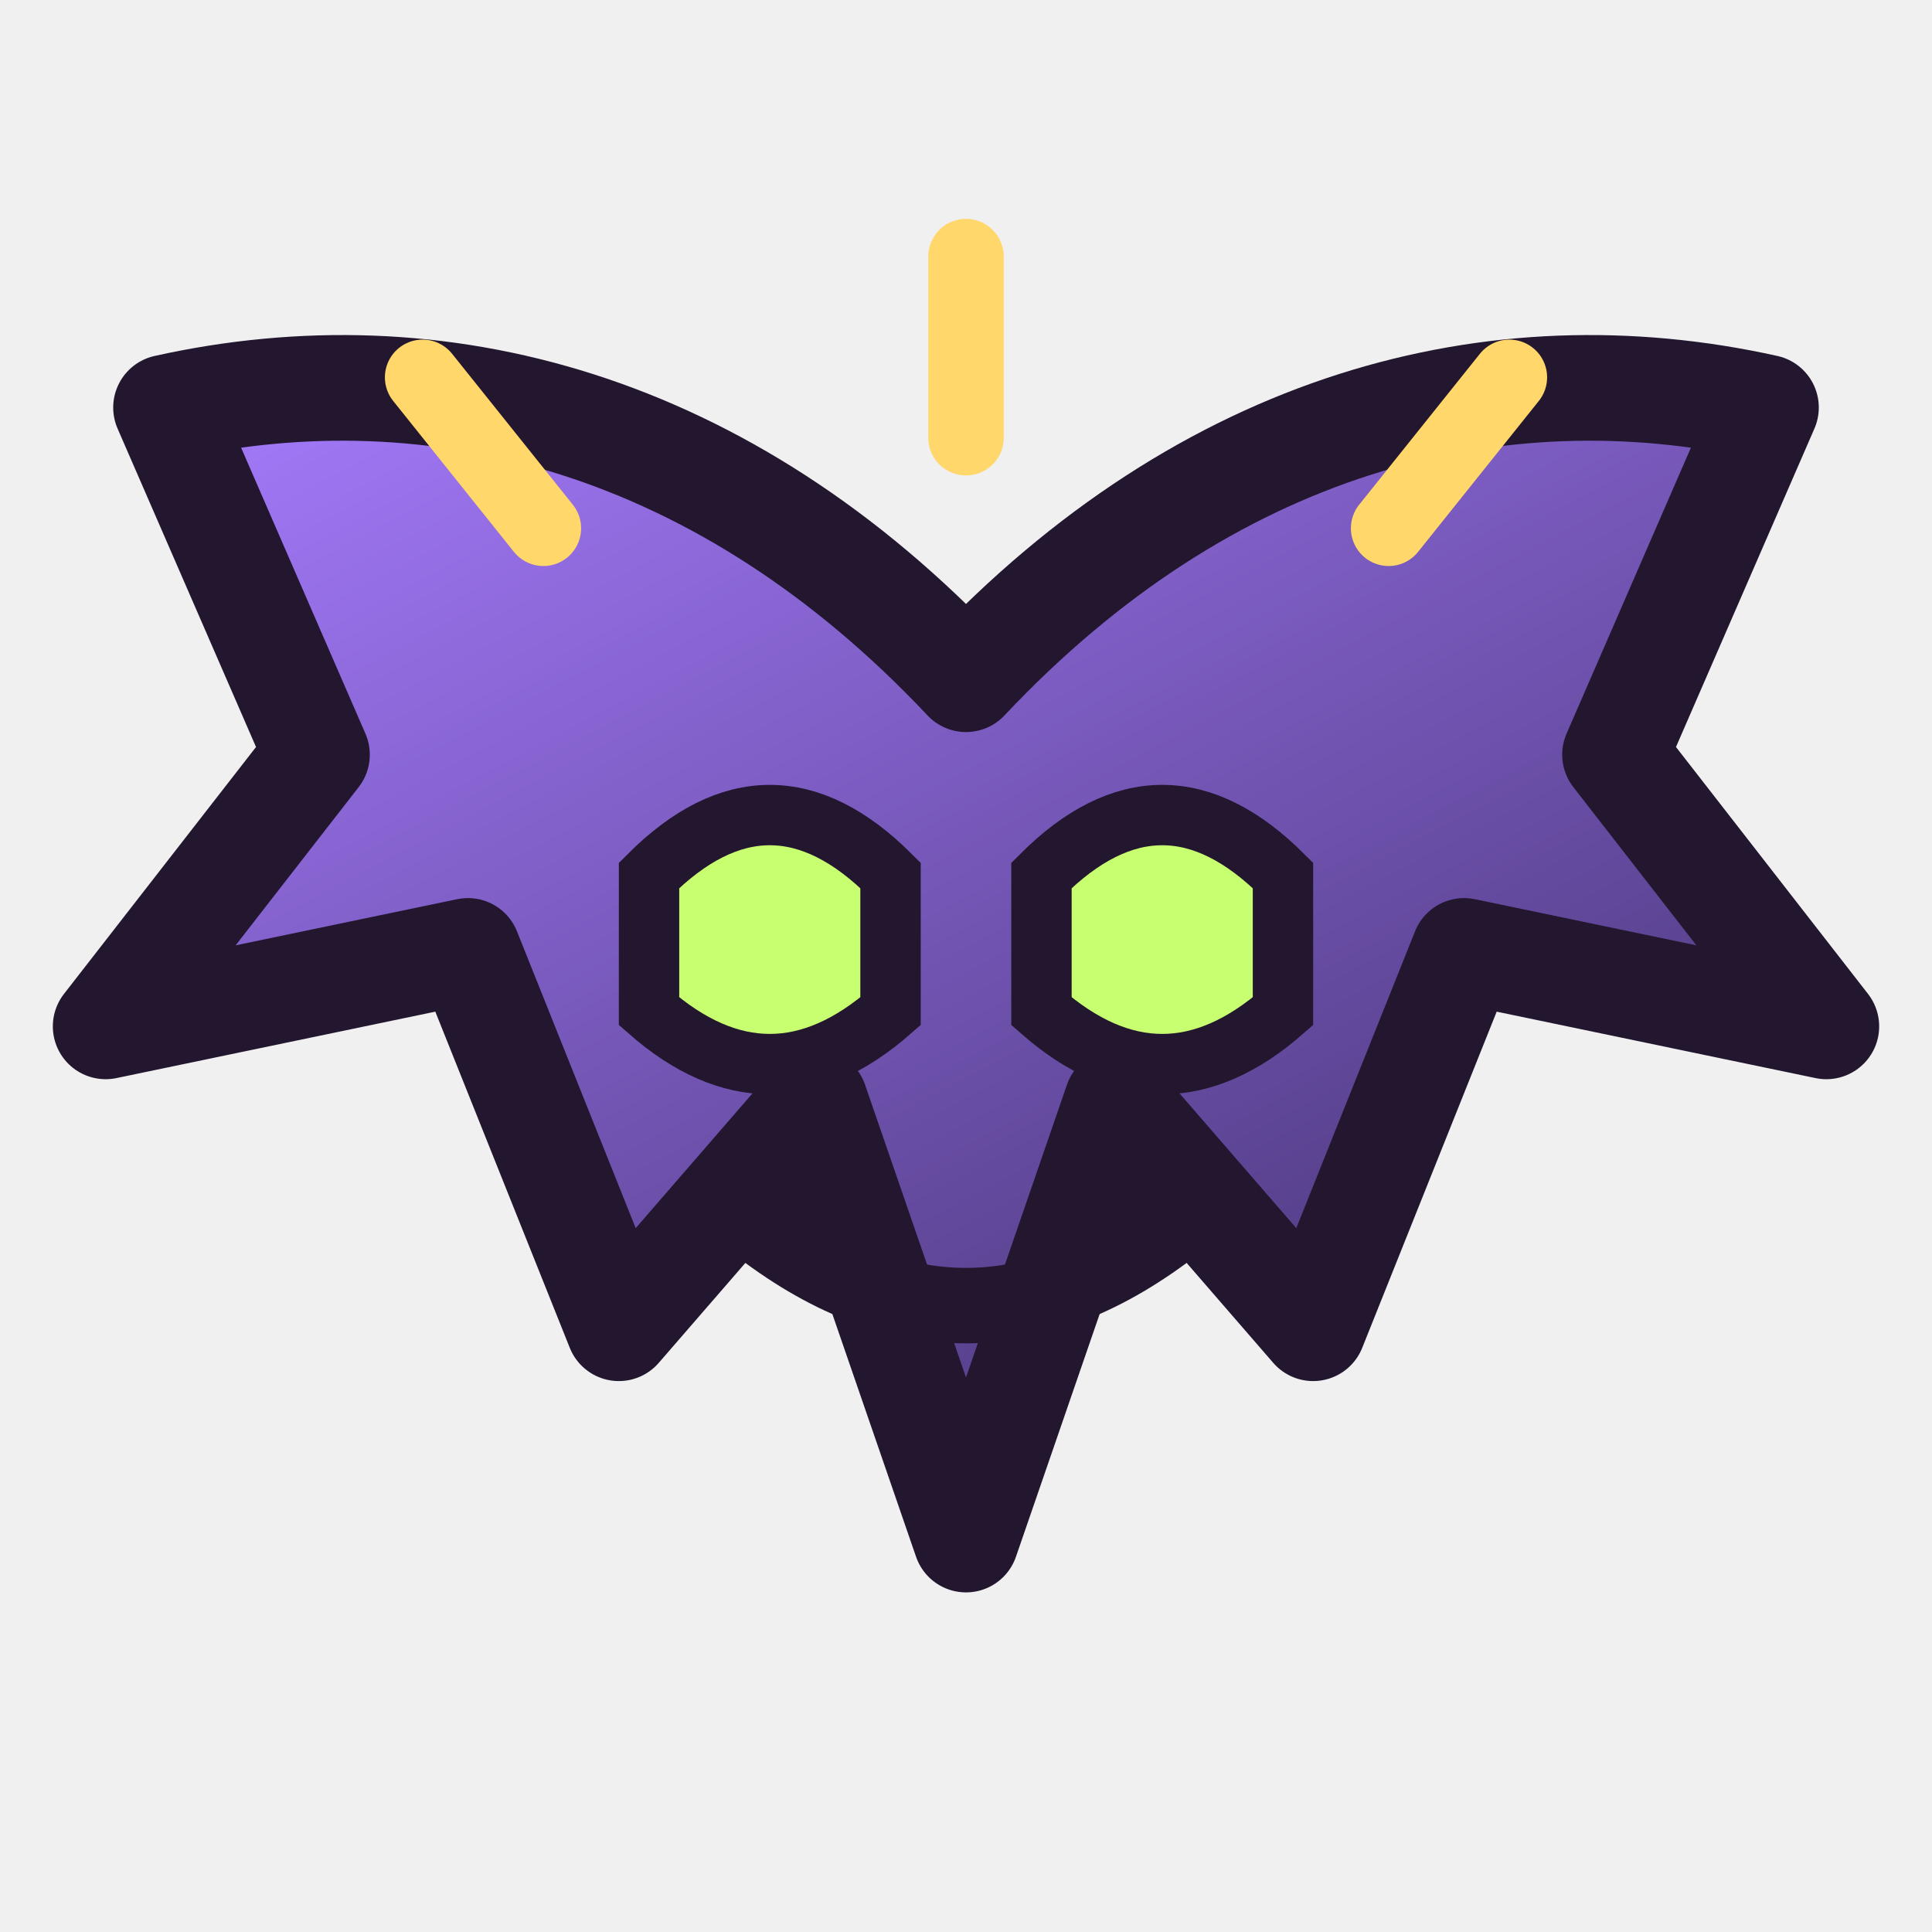
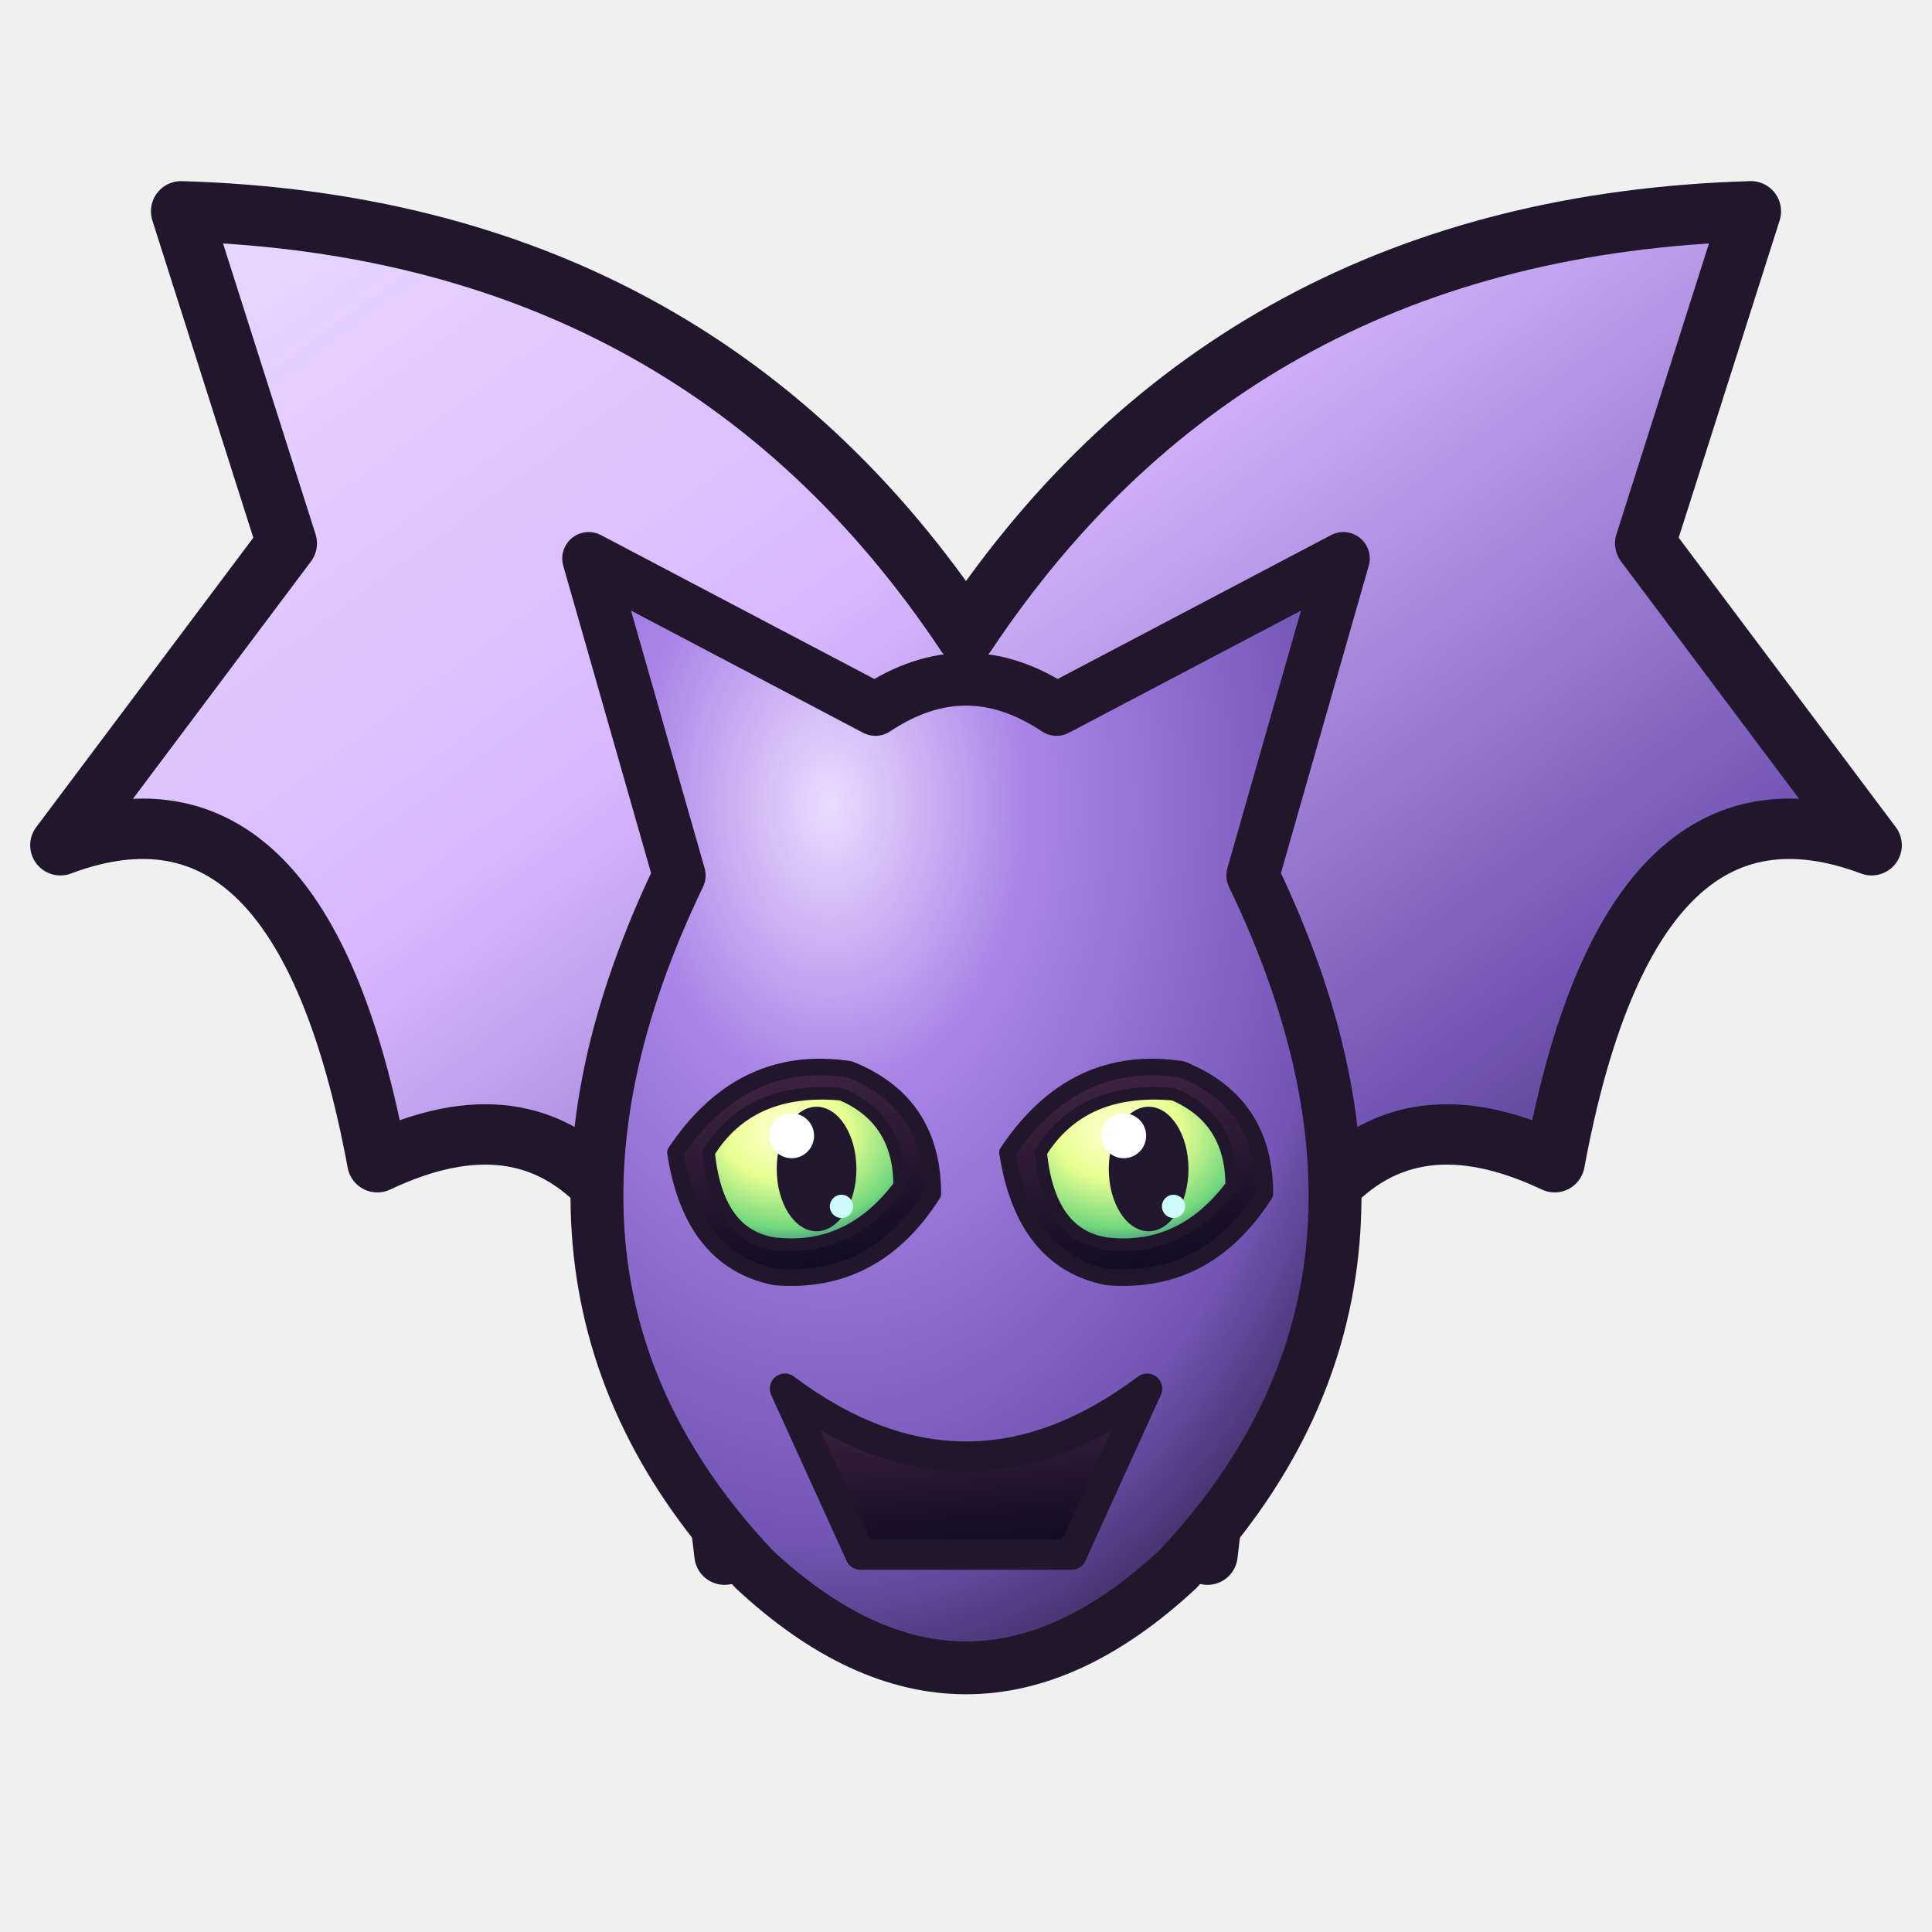
<svg xmlns="http://www.w3.org/2000/svg" viewBox="0 0 128 128" role="img" aria-label="Midnight Bat">
  <defs>
-     <linearGradient id="b" x2=".8" y2="1">
-       <stop stop-color="#a77cff" />
-       <stop offset="1" stop-color="#42316e" />
+     <radialGradient id="skin" cx=".32" cy=".22" r=".88">
+       <stop stop-color="#eadcff" />
+       <stop offset=".29" stop-color="#ab85e8" />
+       <stop offset=".76" stop-color="#7255b5" />
+       <stop offset="1" stop-color="#31224d" />
+     </radialGradient>
+     <linearGradient id="horn" x1="0" y1="0" x2="1" y2="1">
+       <stop stop-color="#eadcff" />
+       <stop offset=".36" stop-color="#d9b7ff" />
+       <stop offset=".7" stop-color="#7255b5" />
+       <stop offset="1" stop-color="#201529" />
    </linearGradient>
+     <linearGradient id="ink" x2=".2" y2="1">
+       <stop stop-color="#442645" />
+       <stop offset="1" stop-color="#130c24" />
+     </linearGradient>
+     <radialGradient id="eye" cx=".4" cy=".25" r=".8">
+       <stop stop-color="#ffffd5" />
+       <stop offset=".4" stop-color="#e9ff91" />
+       <stop offset=".8" stop-color="#72d77d" />
+       <stop offset="1" stop-color="#317d87" />
+     </radialGradient>
+     <linearGradient id="tooth" x2="0" y2="1">
+       <stop stop-color="#fffdf0" />
+       <stop offset="1" stop-color="#d2b8d5" />
+     </linearGradient>
+     <radialGradient id="blush">
+       <stop stop-color="#ff94a7" stop-opacity=".8" />
+       <stop offset="1" stop-color="#ff487e" stop-opacity="0" />
+     </radialGradient>
  </defs>
-   <path d="M64 45C48 28 29 23 11 27l10 23L7 68l24-5 10 25 13-15 10 29 10-29 13 15 10-25 24 5-14-18 10-23c-18-4-37 1-53 18Z" fill="url(#b)" stroke="#23162f" stroke-width="7" stroke-linejoin="round" />
-   <path d="M43 58q8-8 16 0v9q-8 7-16 0zm26 0q8-8 16 0v9q-8 7-16 0z" fill="#c8ff71" stroke="#23162f" stroke-width="4" />
-   <path d="M50 81q14 11 28 0" fill="none" stroke="#23162f" stroke-width="5" stroke-linecap="round" />
-   <path d="M64 17v12m-36-4 8 10m64-10-8 10" stroke="#ffd76a" stroke-width="5" stroke-linecap="round" />
+   <path d="M64 42Q46 15 12 14L19 36 4 56Q20 50 25 77Q44 68 48 103Q64 95 64 93Q80 95 80 103Q84 68 103 77Q108 50 124 56L109 36 116 14Q82 15 64 42Z" fill="url(#horn)" stroke="#21162c" stroke-width="4" stroke-linejoin="round" stroke-linecap="round" />
+   <path d="M45 58 39 37 58 47Q64 43 70 47L89 37 83 58Q96 85 78 104Q64 117 50 104Q32 85 45 58Z" fill="url(#skin)" stroke="#21162c" stroke-width="3.5" stroke-linejoin="round" stroke-linecap="round" />
+   <g transform="translate(53 78) scale(0.55)">
+     <path d="M-15 -3Q-7 -15 6 -13Q16 -9 16 2Q9 13 -3 12Q-13 10 -15 -3Z" fill="url(#ink)" stroke="#21162c" stroke-width="2" stroke-linejoin="round" stroke-linecap="round" />
+     <path d="M-11 -3Q-6 -11 5 -10Q12 -7 12 1Q6 9 -3 8Q-10 7 -11 -3Z" fill="url(#eye)" stroke="#21162c" stroke-width="1.5" stroke-linejoin="round" stroke-linecap="round" />
+     <ellipse cx="2" cy="-1" rx="4.8" ry="7.5" fill="#21172f" />
+     <circle cx="-1" cy="-5" r="2.7" fill="#fff" />
+     <circle cx="5" cy="3.5" r="1.4" fill="#cffbff" />
+   </g>
+   <g transform="translate(75 78) scale(0.55)">
+     <path d="M-15 -3Q-7 -15 6 -13Q16 -9 16 2Q9 13 -3 12Q-13 10 -15 -3Z" fill="url(#ink)" stroke="#21162c" stroke-width="2" stroke-linejoin="round" stroke-linecap="round" />
+     <path d="M-11 -3Q-6 -11 5 -10Q12 -7 12 1Q6 9 -3 8Q-10 7 -11 -3Z" fill="url(#eye)" stroke="#21162c" stroke-width="1.5" stroke-linejoin="round" stroke-linecap="round" />
+     <ellipse cx="2" cy="-1" rx="4.8" ry="7.5" fill="#21172f" />
+     <circle cx="-1" cy="-5" r="2.7" fill="#fff" />
+     <circle cx="5" cy="3.5" r="1.4" fill="#cffbff" />
+   </g>
+   <path d="M52 92Q64 101 76 92L71 103H57Z" fill="url(#ink)" stroke="#21162c" stroke-width="2" stroke-linejoin="round" stroke-linecap="round" />
</svg>
